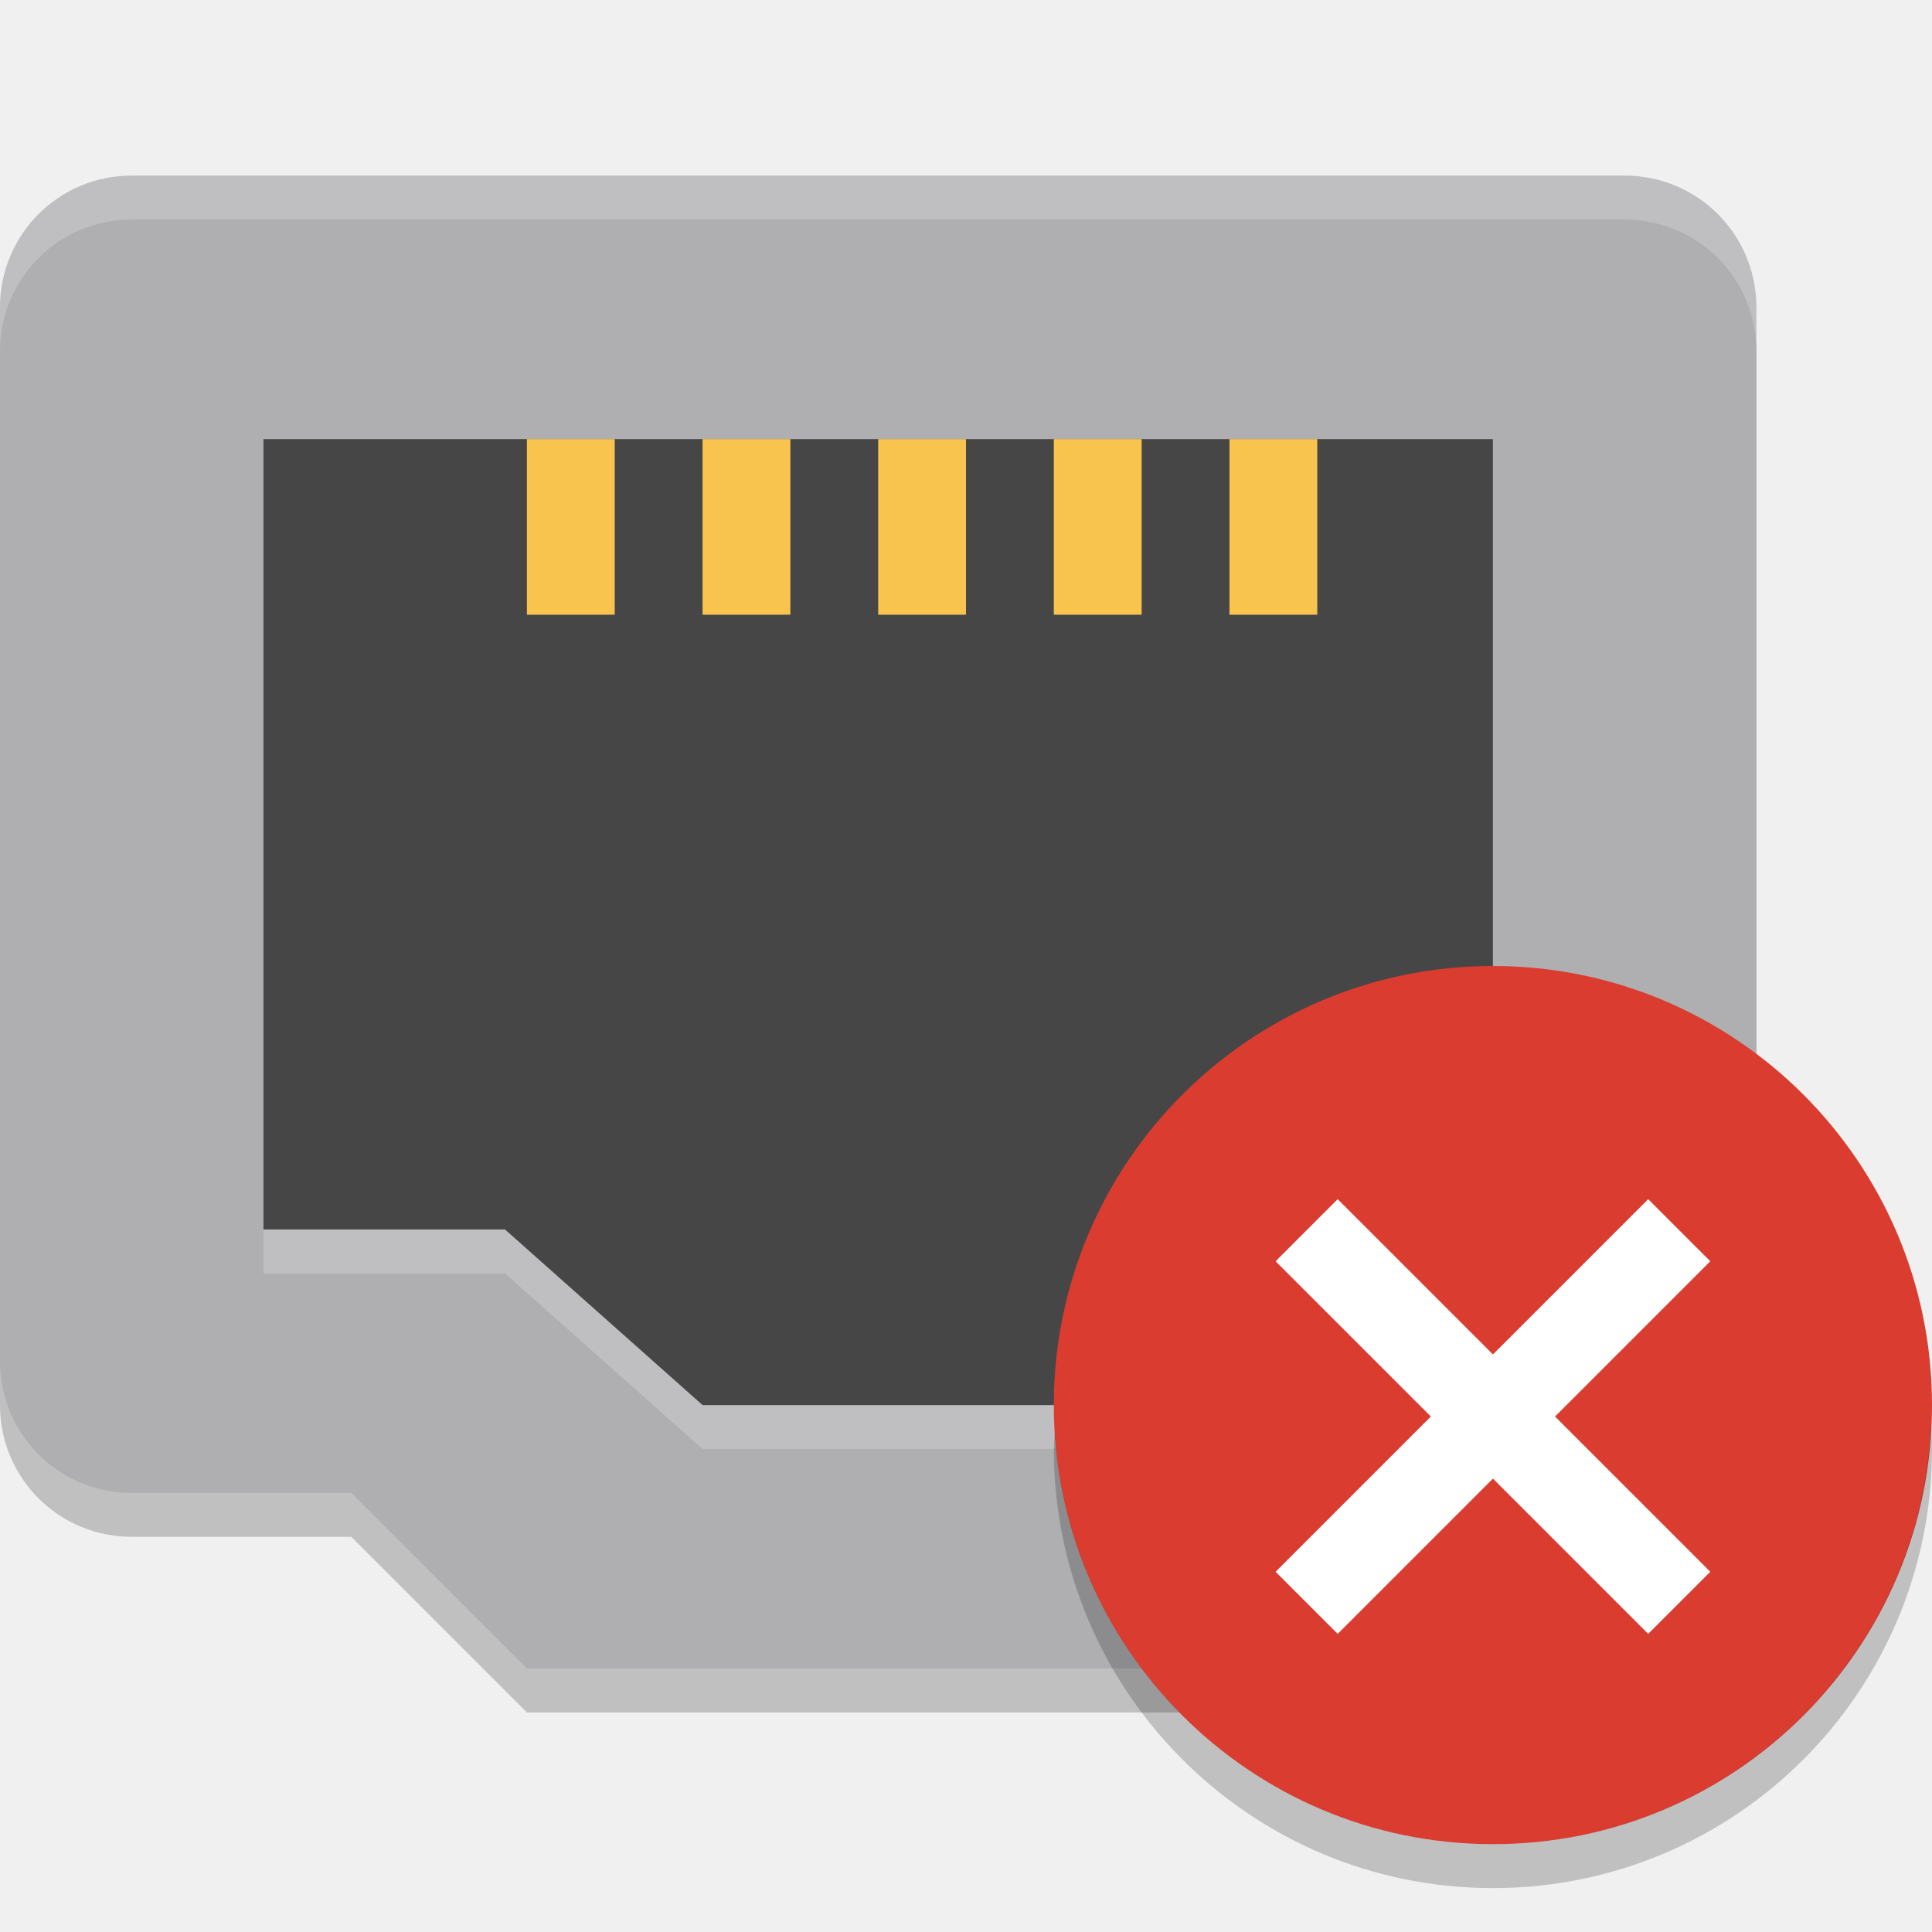
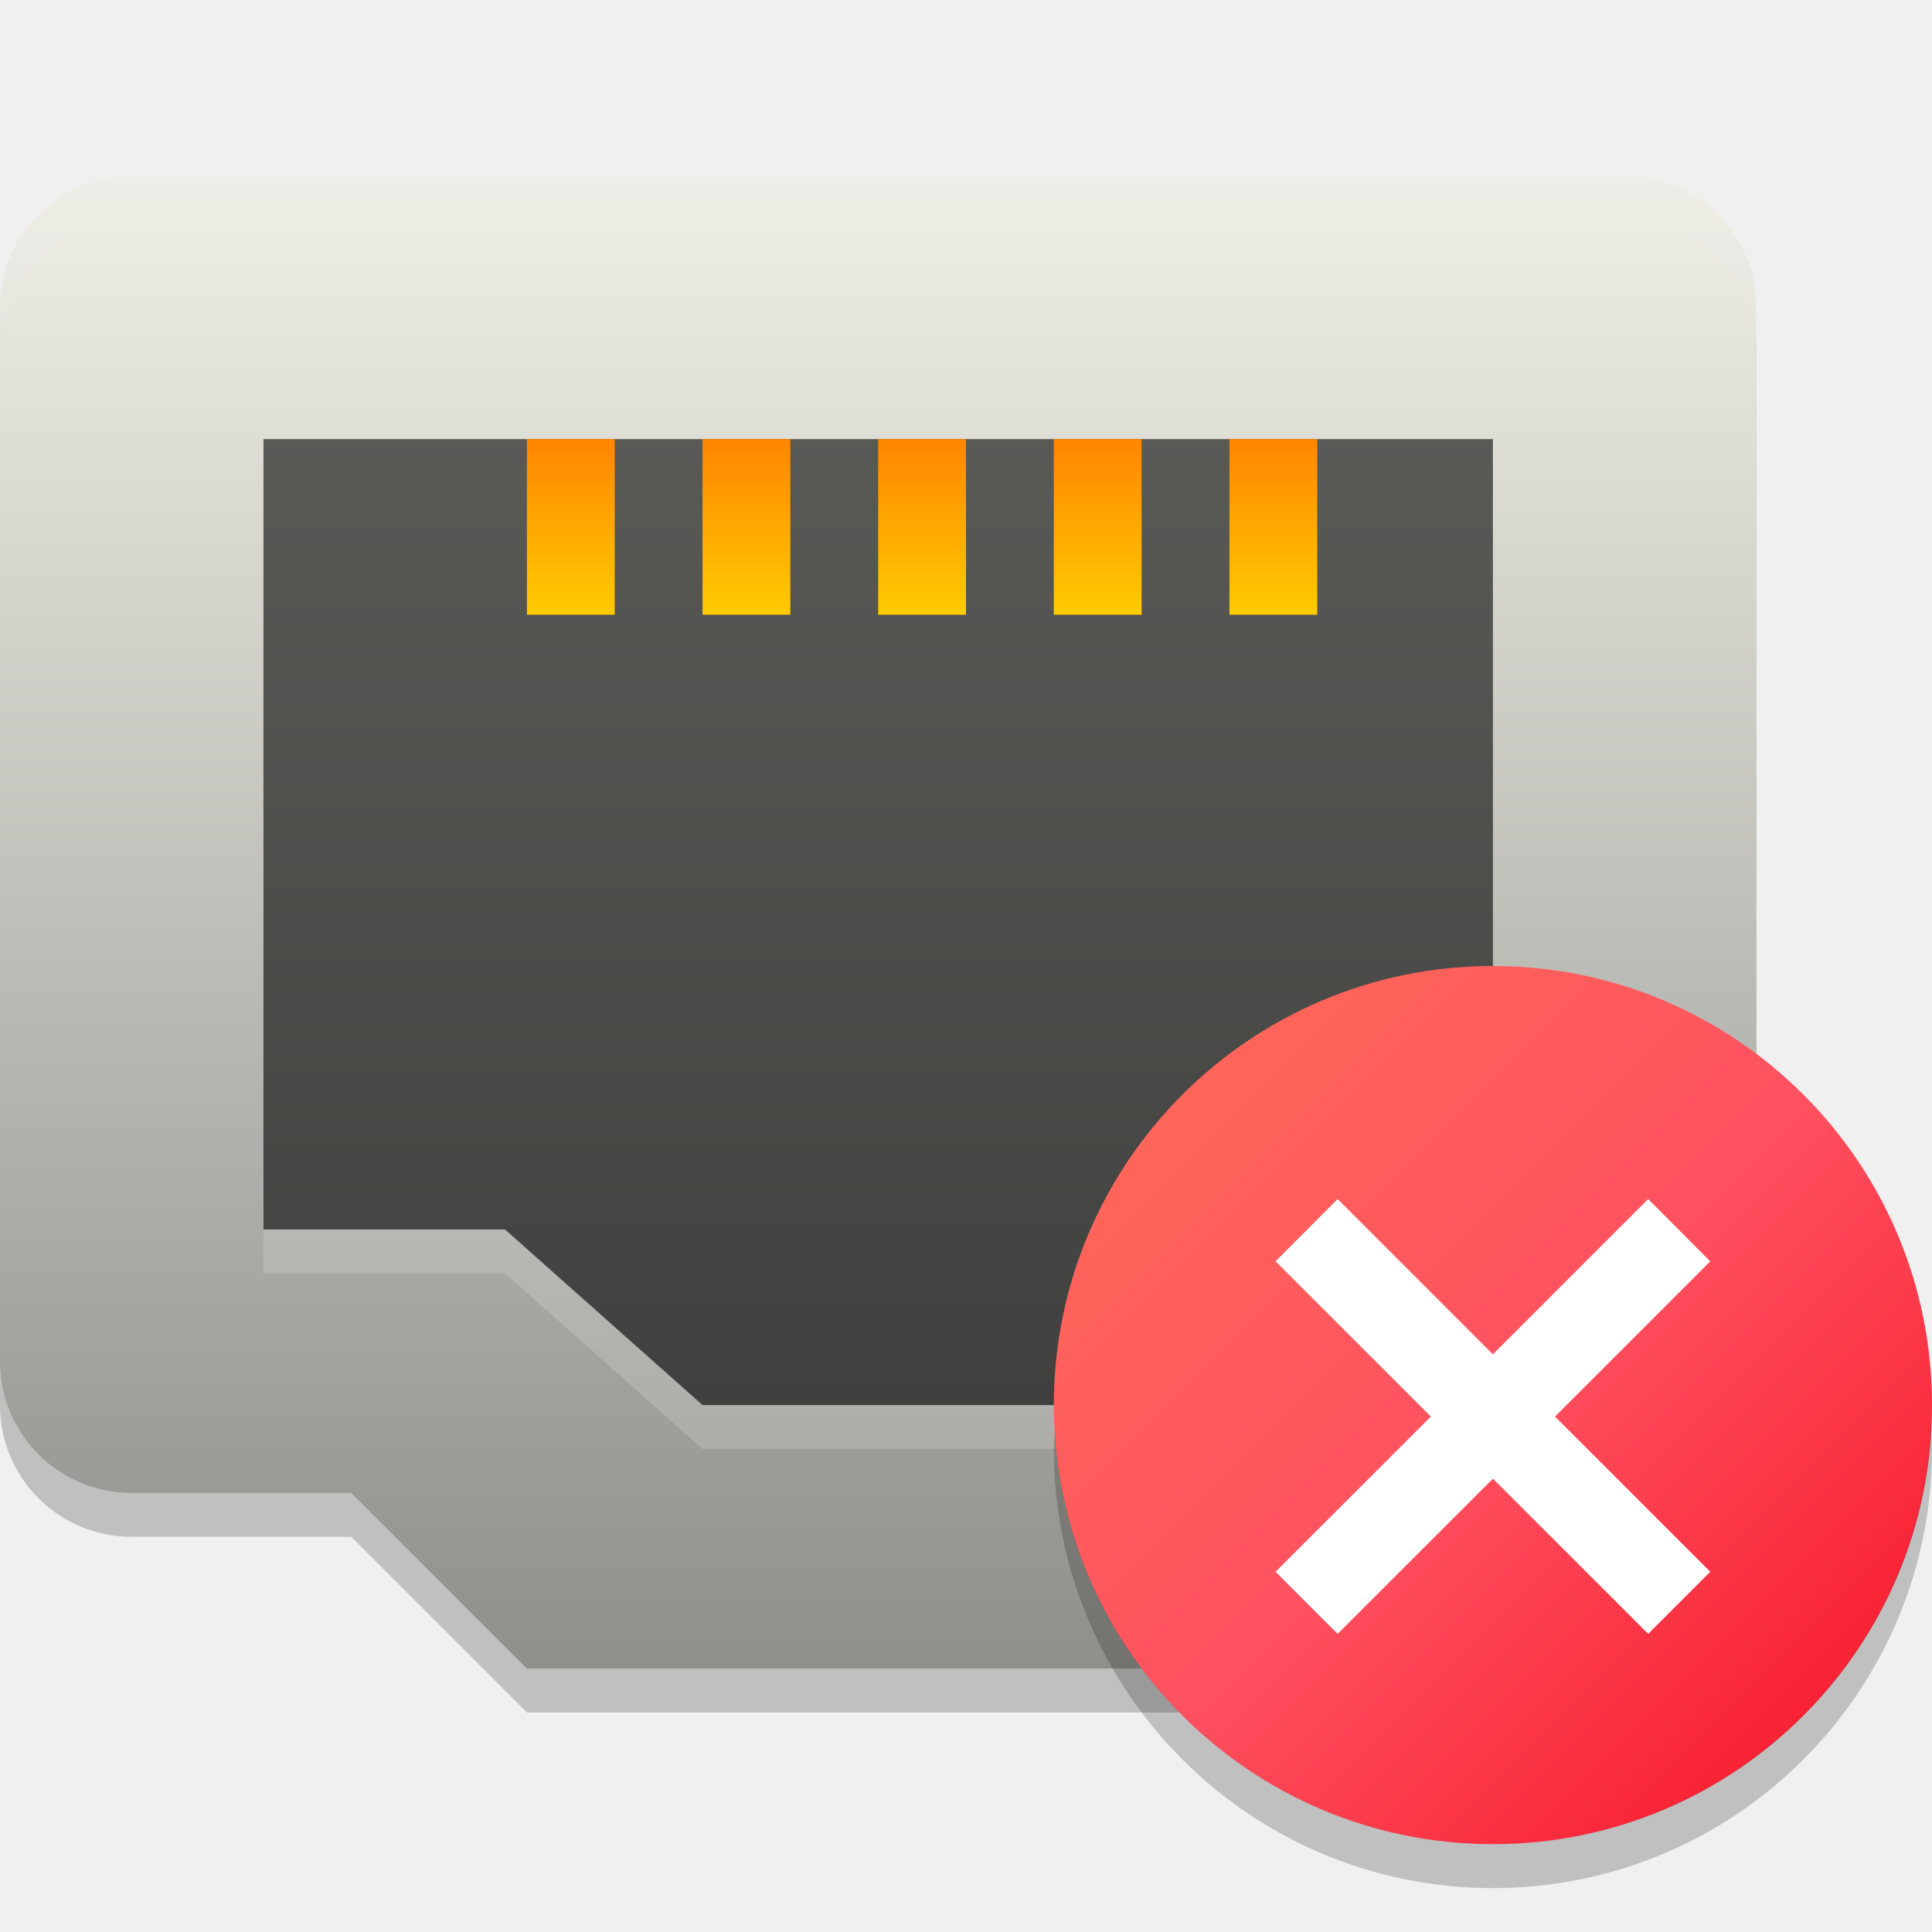
- <svg xmlns="http://www.w3.org/2000/svg" width="22" height="22" version="1">
-   <path style="opacity:0.2" d="m 6,19.5 -2,-2 H 1.5 C 0.669,17.5 0,16.831 0,16 V 4 C 0,3.169 0.669,2.5 1.5,2.5 h 17 C 19.331,2.5 20,3.169 20,4 v 12 c 0,0.831 -0.669,1.5 -1.5,1.5 H 16 l -2,2 z" />
-   <path style="fill:#afafb1" d="M 6,19 4,17 H 1.5 C 0.669,17 0,16.331 0,15.5 V 3.5 C 0,2.669 0.669,2 1.5,2 h 17 C 19.331,2 20,2.669 20,3.5 v 12 C 20,16.331 19.331,17 18.5,17 H 16 l -2,2 z" />
-   <path style="opacity:0.6" d="M 8,16 5.75,14 H 3 V 5 h 14 v 9 h -3 l -2,2 z" />
-   <g style="fill:#f8c44e" transform="matrix(1,0,0,-1,-2,-2)">
-     <rect width="1" height="2" x="8" y="-9" />
-     <rect width="1" height="2" x="10" y="-9" />
-     <rect width="1" height="2" x="12" y="-9" />
-     <rect width="1" height="2" x="14" y="-9" />
-     <rect width="1" height="2" x="16" y="-9" />
-   </g>
-   <path style="opacity:0.2;fill:#ffffff" d="M 1.5,2 C 0.669,2 0,2.669 0,3.5 V 4 C 0,3.169 0.669,2.5 1.5,2.5 h 17 C 19.331,2.5 20,3.169 20,4 V 3.5 C 20,2.669 19.331,2 18.5,2 Z" />
-   <path style="opacity:0.2;fill:#ffffff" d="m 3,14 v 0.5 h 2.75 l 2.25,2 h 4 l 2,-2 h 3 V 14 h -3 l -2,2 H 8 L 5.75,14 Z" />
-   <circle cx="17" cy="16" r="5" style="fill:#db3c30" />
-   <path d="M 21.989,16.207 A 5,5 0 0 1 17,21 5,5 0 0 1 12.011,16.293 5,5 0 0 0 12,16.5 a 5,5 0 0 0 5,5 5,5 0 0 0 5,-5 5,5 0 0 0 -0.011,-0.293 z" style="opacity:0.2" />
-   <g transform="matrix(0.353555,-0.353555,0.353555,0.353555,-7.7485,15.423)" style="fill:#ffffff">
-     <rect width="12" height="2" x="28" y="35" />
-     <rect width="12" height="2" x="-42" y="33" transform="rotate(-90)" />
-   </g>
+ <svg xmlns="http://www.w3.org/2000/svg" width="22" height="22" version="1.1">
+   <defs>
+     <style id="current-color-scheme" type="text/css">
+    .ColorScheme-Text { color: #ececec; } .ColorScheme-Highlight { color: #1AD6AB; }
+   </style>
+     <linearGradient id="arrongin" x1="0%" x2="0%" y1="0%" y2="100%">
+       <stop id="stop3" offset="0%" stop-color="#dd9b44" />
+       <stop id="stop5" offset="100%" stop-color="#ad6c16" />
+     </linearGradient>
+     <linearGradient id="aurora" x1="0%" x2="0%" y1="0%" y2="100%">
+       <stop id="stop8" offset="0%" stop-color="#09D4DF" />
+       <stop id="stop10" offset="100%" stop-color="#9269F4" />
+     </linearGradient>
+     <linearGradient id="cyberblue" x1="0%" x2="0%" y1="0%" y2="100%">
+       <stop id="stop13" offset="0%" stop-color="#07B3FF" />
+       <stop id="stop15" offset="100%" stop-color="#007DE8" />
+     </linearGradient>
+     <linearGradient id="cyberneon" x1="0%" x2="0%" y1="0%" y2="100%">
+       <stop id="stop18" offset="0%" stop-color="#0abdc6" />
+       <stop id="stop20" offset="100%" stop-color="#ea00d9" />
+     </linearGradient>
+     <linearGradient id="fitdance" x1="0%" x2="0%" y1="0%" y2="100%">
+       <stop id="stop23" offset="0%" stop-color="#1AD6AB" />
+       <stop id="stop25" offset="100%" stop-color="#329DB6" />
+     </linearGradient>
+     <linearGradient id="oomox" x1="0%" x2="0%" y1="0%" y2="100%">
+       <stop id="stop28" offset="0%" stop-color="#efefe7" />
+       <stop id="stop30" offset="100%" stop-color="#8f8f8b" />
+     </linearGradient>
+     <linearGradient id="rainblue" x1="0%" x2="0%" y1="0%" y2="100%">
+       <stop id="stop33" offset="0%" stop-color="#00F260" />
+       <stop id="stop35" offset="100%" stop-color="#0575E6" />
+     </linearGradient>
+     <linearGradient id="redcarbon" x1="0%" x2="100%" y1="0%" y2="100%">
+       <stop id="stop38" offset="0%" stop-color="#FF6D57" />
+       <stop id="stop40" offset="50%" stop-color="#FF5160" />
+       <stop id="stop42" offset="100%" stop-color="#F50F22" />
+     </linearGradient>
+     <linearGradient id="sunrise" x1="0%" x2="0%" y1="0%" y2="100%">
+       <stop id="stop45" offset="0%" stop-color="#FF8501" />
+       <stop id="stop47" offset="100%" stop-color="#FFCB01" />
+     </linearGradient>
+     <linearGradient id="telinkrin" x1="0%" x2="0%" y1="0%" y2="100%">
+       <stop id="stop50" offset="0%" stop-color="#b2ced6" />
+       <stop id="stop52" offset="100%" stop-color="#6da5b7" />
+     </linearGradient>
+     <linearGradient id="60spsycho" x1="0%" x2="0%" y1="0%" y2="100%">
+       <stop id="stop55" offset="0%" stop-color="#df5940" />
+       <stop id="stop57" offset="25%" stop-color="#d8d15f" />
+       <stop id="stop59" offset="50%" stop-color="#e9882a" />
+       <stop id="stop61" offset="100%" stop-color="#279362" />
+     </linearGradient>
+     <linearGradient id="90ssummer" x1="0%" x2="0%" y1="0%" y2="100%">
+       <stop id="stop64" offset="0%" stop-color="#f618c7" />
+       <stop id="stop66" offset="20%" stop-color="#94ffab" />
+       <stop id="stop68" offset="50%" stop-color="#fbfd54" />
+       <stop id="stop70" offset="100%" stop-color="#0f83ae" />
+     </linearGradient>
+   </defs>
+   <path opacity="0.2" d="m 6,19.5 -2,-2 H 1.5 C 0.669,17.5 0,16.831 0,16 V 4 C 0,3.169 0.669,2.5 1.5,2.5 h 17 C 19.331,2.5 20,3.169 20,4 v 12 c 0,0.831 -0.669,1.5 -1.5,1.5 H 16 l -2,2 z" />
+   <path fill="url(#oomox)" d="M 6,19 4,17 H 1.5 C 0.669,17 0,16.331 0,15.5 V 3.5 C 0,2.669 0.669,2 1.5,2 h 17 C 19.331,2 20,2.669 20,3.5 v 12 C 20,16.331 19.331,17 18.5,17 H 16 l -2,2 z" />
+   <path opacity="0.6" d="M 8,16 5.75,14 H 3 V 5 h 14 v 9 h -3 l -2,2 z" />
+   <path fill="url(#sunrise)" d="M 6 5 L 6 7 L 7 7 L 7 5 L 6 5 z M 8 5 L 8 7 L 9 7 L 9 5 L 8 5 z M 10 5 L 10 7 L 11 7 L 11 5 L 10 5 z M 12 5 L 12 7 L 13 7 L 13 5 L 12 5 z M 14 5 L 14 7 L 15 7 L 15 5 L 14 5 z" />
+   <path fill="currentColor" class="ColorScheme-Text" opacity="0.2" d="M 1.5,2 C 0.669,2 0,2.669 0,3.5 V 4 C 0,3.169 0.669,2.5 1.5,2.5 h 17 C 19.331,2.5 20,3.169 20,4 V 3.5 C 20,2.669 19.331,2 18.5,2 Z" />
+   <path fill="currentColor" class="ColorScheme-Text" opacity="0.2" d="m 3,14 v 0.5 h 2.75 l 2.25,2 h 4 l 2,-2 h 3 V 14 h -3 l -2,2 H 8 L 5.75,14 Z" />
+   <circle fill="url(#redcarbon)" cx="17" cy="16" r="5" />
+   <path opacity="0.2" d="M 21.989,16.207 A 5,5 0 0 1 17,21 5,5 0 0 1 12.011,16.293 5,5 0 0 0 12,16.5 a 5,5 0 0 0 5,5 5,5 0 0 0 5,-5 5,5 0 0 0 -0.011,-0.293 z" />
+   <path fill="white" d="M 15.232 13.654 L 14.525 14.363 L 16.293 16.131 L 14.525 17.898 L 15.232 18.605 L 17 16.838 L 18.768 18.605 L 19.475 17.898 L 17.707 16.131 L 19.475 14.363 L 18.768 13.654 L 17 15.422 L 15.232 13.654 z" />
</svg>
